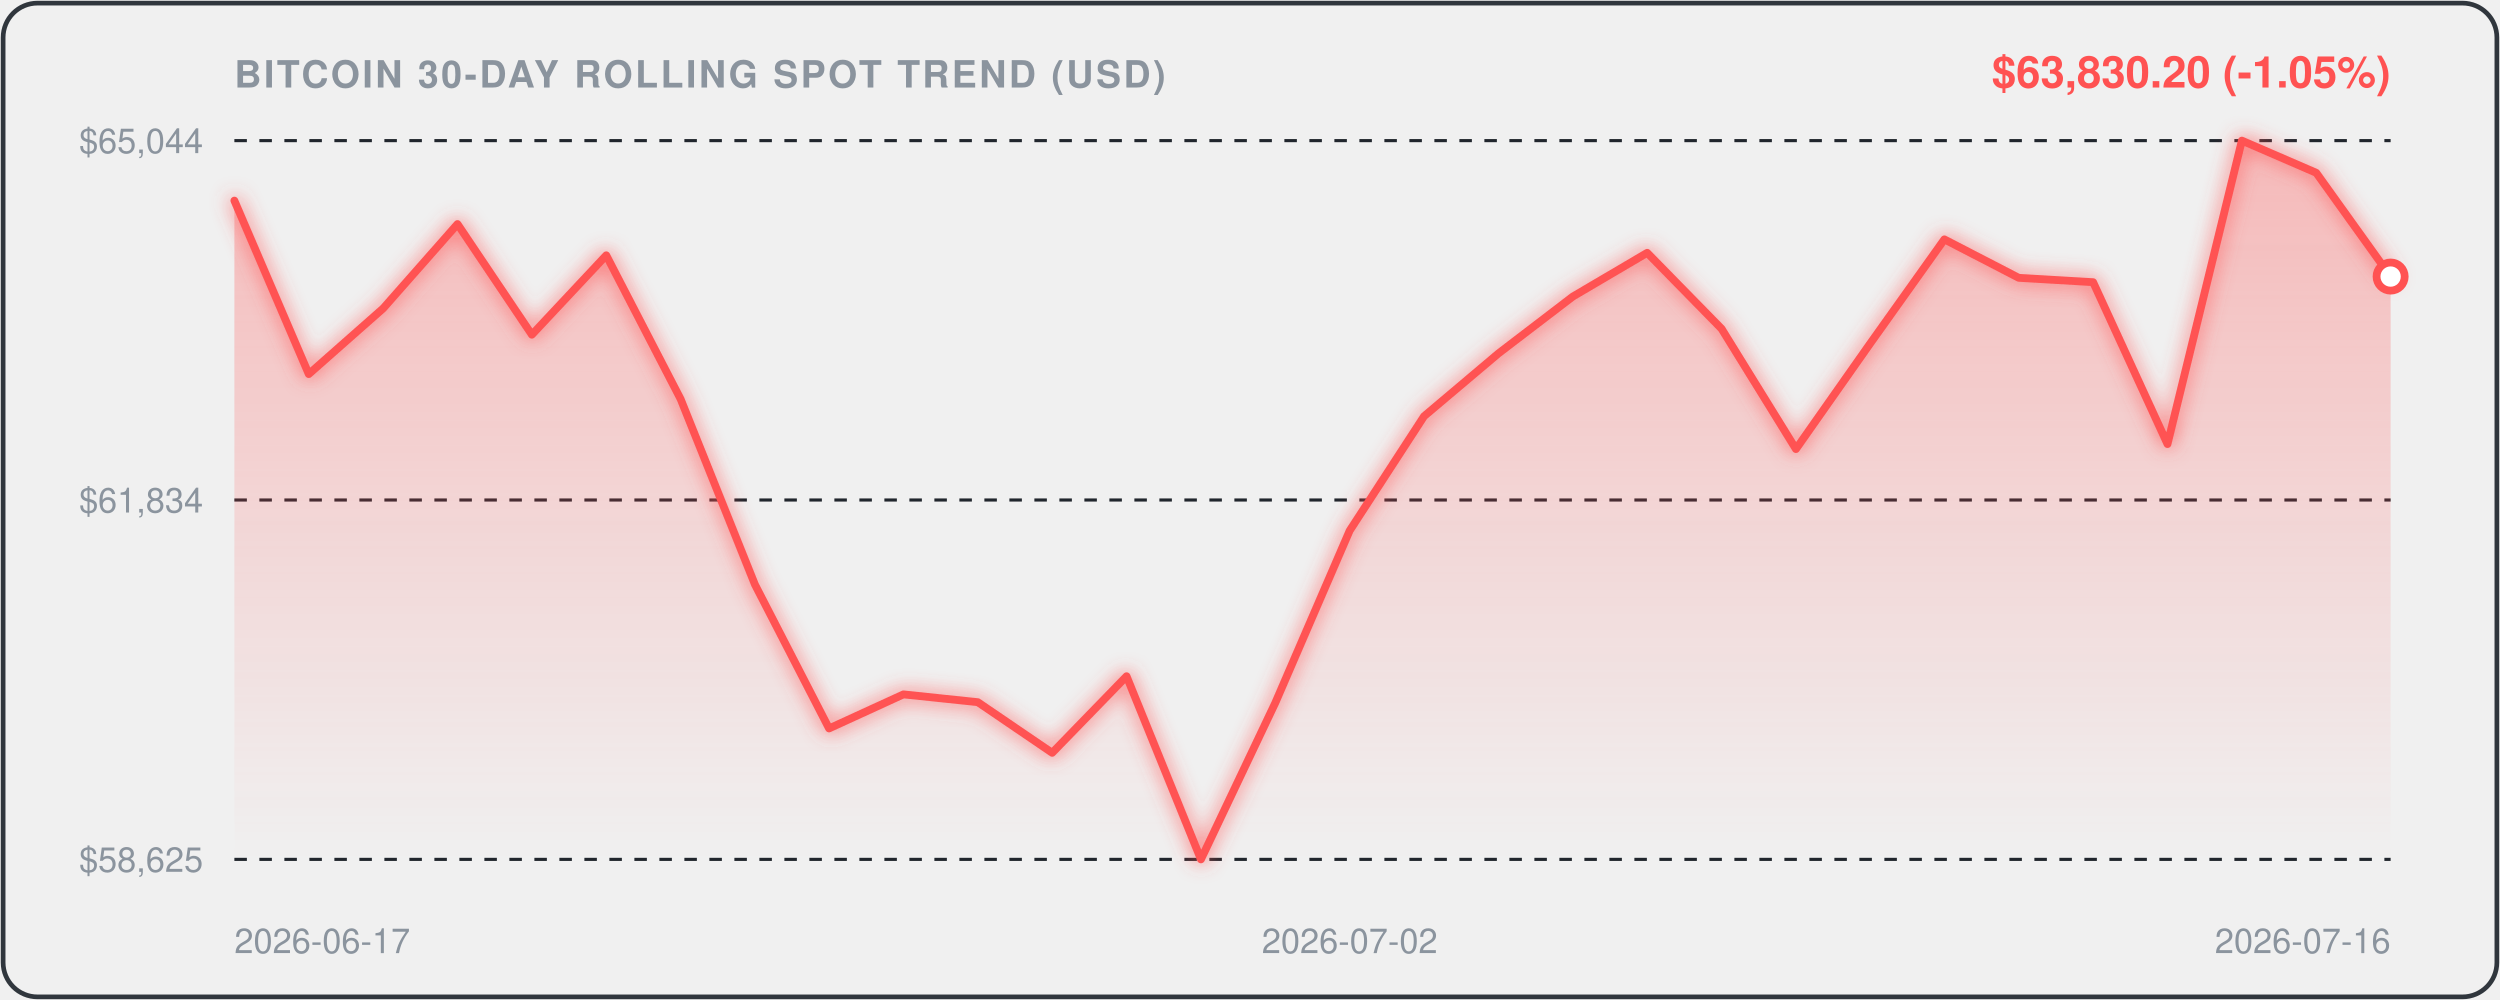
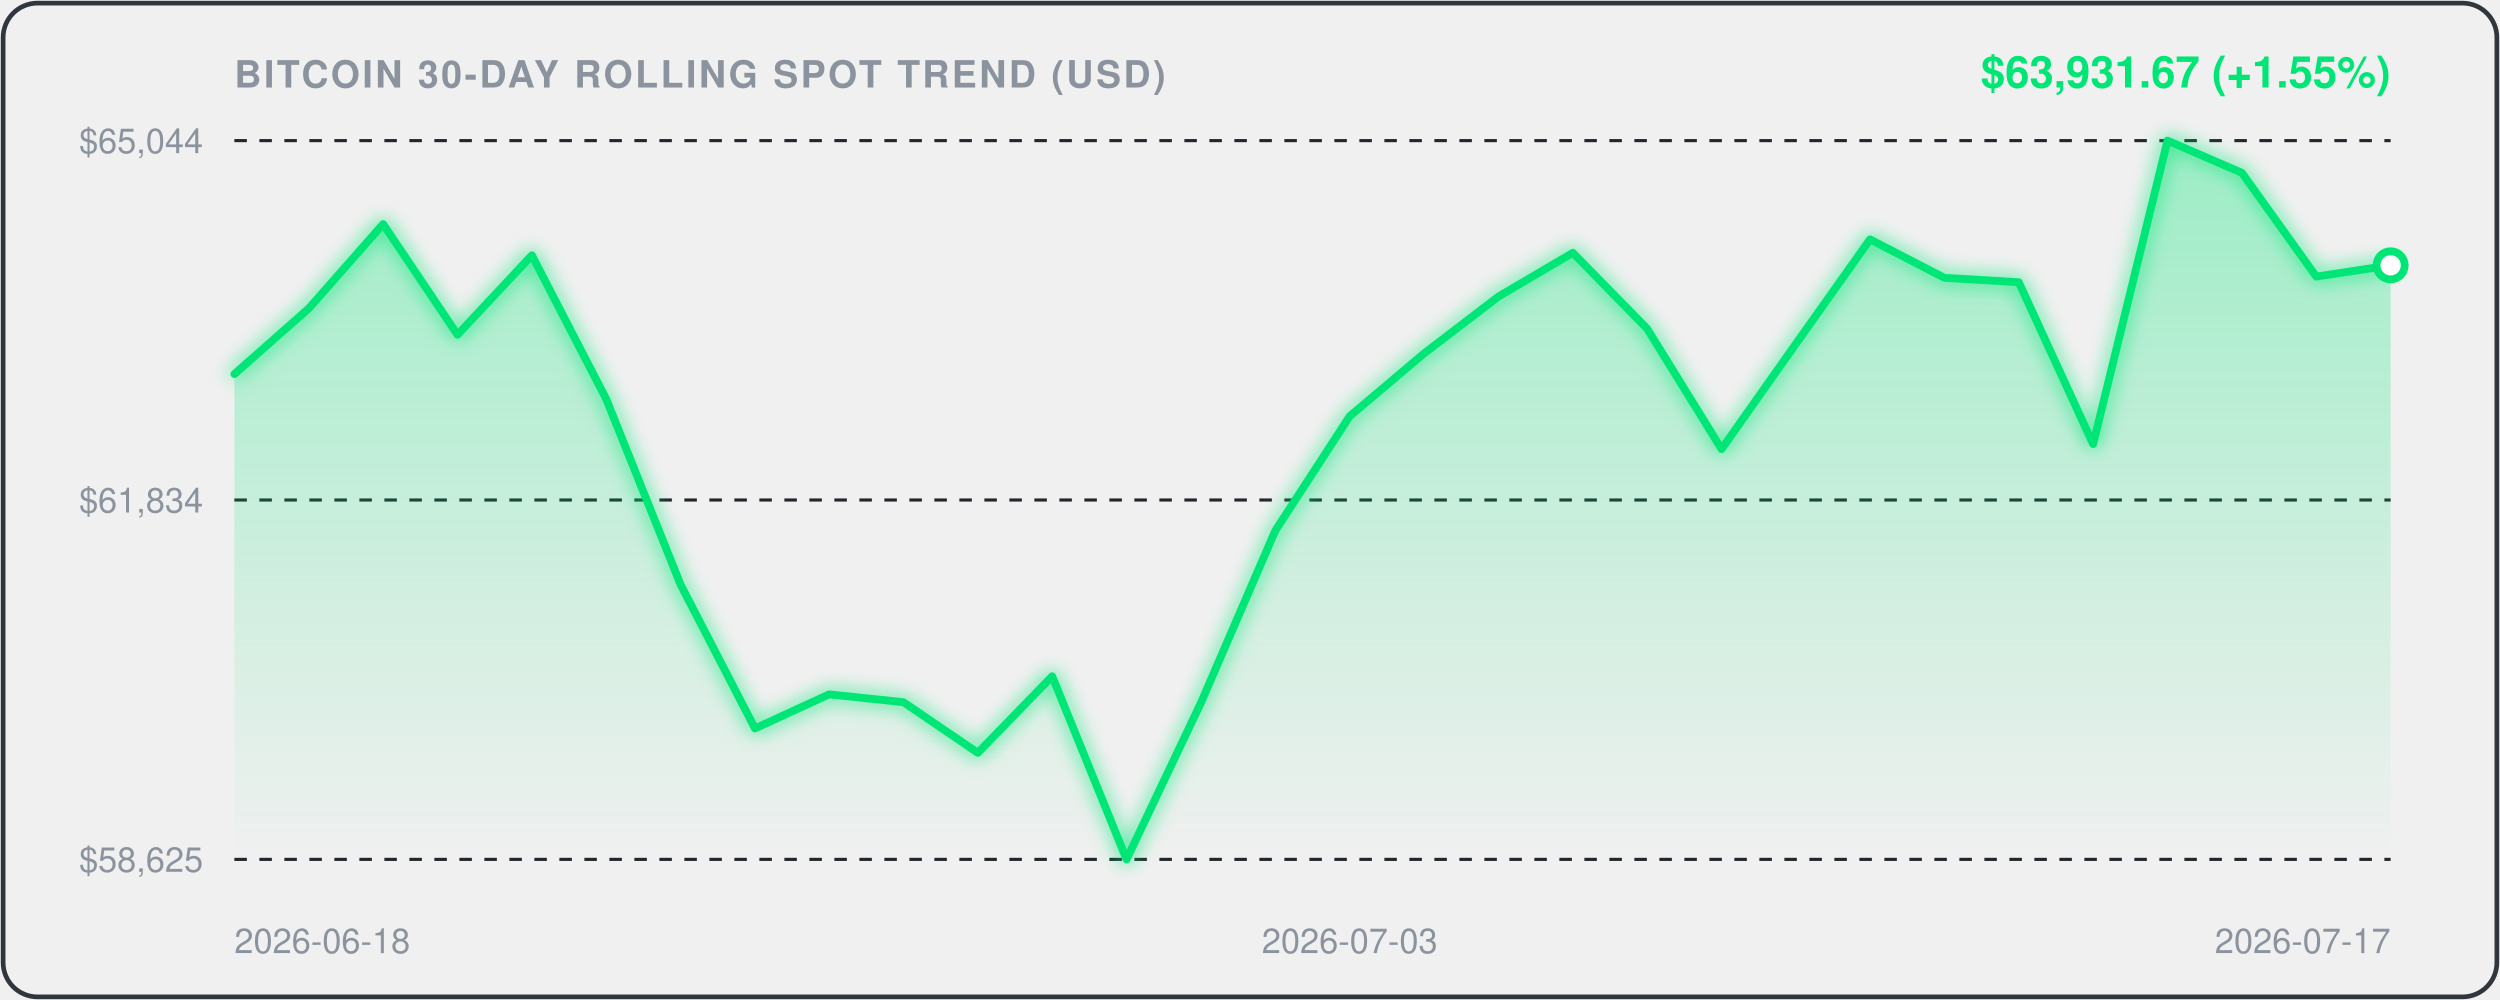
<svg xmlns="http://www.w3.org/2000/svg" viewBox="0 0 800 320" width="100%" height="100%" style="background:#0d1117;border-radius:12px;font-family:-apple-system,BlinkMacSystemFont,'Segoe UI',Helvetica,Arial,sans-serif;">
  <defs>
    <linearGradient id="areaGrad" x1="0" y1="0" x2="0" y2="1">
-       <stop offset="0%" stop-color="rgba(255, 82, 82, 0.35)" />
-       <stop offset="100%" stop-color="rgba(255, 82, 82, 0.0)" />
+       <stop offset="0%" stop-color="rgba(0, 230, 118, 0.35)" />
+       <stop offset="100%" stop-color="rgba(0, 230, 118, 0.0)" />
    </linearGradient>
    <filter id="glow" x="-20%" y="-20%" width="140%" height="140%">
      <feGaussianBlur stdDeviation="3" result="blur" />
      <feComposite in="SourceGraphic" in2="blur" operator="over" />
    </filter>
  </defs>
  <rect x="1" y="1" width="798" height="318" rx="11" fill="none" stroke="#30363d" stroke-width="1.5" />
  <text x="75" y="28" fill="#8b949e" font-size="12" font-weight="600" letter-spacing="0.8">BITCOIN 30-DAY ROLLING SPOT TREND (USD)</text>
-   <text x="765" y="28" text-anchor="end" fill="#FF5252" font-size="14" font-weight="700">$63,830.20 (-1.05%)</text>
+   <text x="765" y="28" text-anchor="end" fill="#00E676" font-size="14" font-weight="700">$63,931.67 (+1.55%)</text>
  <line x1="75" y1="45" x2="765" y2="45" stroke="#21262d" stroke-width="1" stroke-dasharray="4,4" />
  <text x="65" y="49" text-anchor="end" fill="#8b949e" font-size="11">$65,044</text>
  <line x1="75" y1="160.0" x2="765" y2="160.0" stroke="#21262d" stroke-width="1" stroke-dasharray="4,4" />
  <text x="65" y="164.0" text-anchor="end" fill="#8b949e" font-size="11">$61,834</text>
  <line x1="75" y1="275" x2="765" y2="275" stroke="#21262d" stroke-width="1" stroke-dasharray="4,4" />
  <text x="65" y="279" text-anchor="end" fill="#8b949e" font-size="11">$58,625</text>
-   <path d="M 75.0,64.2 L 98.8,119.7 L 122.6,98.7 L 146.4,71.7 L 170.2,107.1 L 194.0,81.7 L 217.8,127.7 L 241.6,187.1 L 265.3,233.1 L 289.1,222.2 L 312.9,224.7 L 336.7,240.9 L 360.5,216.4 L 384.3,275.0 L 408.1,224.9 L 431.9,169.8 L 455.7,133.2 L 479.5,113.1 L 503.3,94.9 L 527.1,80.9 L 550.9,105.2 L 574.7,143.7 L 598.4,110.0 L 622.2,76.6 L 646.0,88.9 L 669.8,90.3 L 693.6,142.1 L 717.4,45.0 L 741.2,55.3 L 765.0,88.5 L 765.0,275.0 L 75.0,275.0 Z" fill="url(#areaGrad)" />
-   <path d="M 75.0,64.2 L 98.8,119.7 L 122.6,98.7 L 146.4,71.7 L 170.2,107.1 L 194.0,81.7 L 217.8,127.7 L 241.6,187.1 L 265.3,233.1 L 289.1,222.2 L 312.9,224.7 L 336.7,240.9 L 360.5,216.4 L 384.3,275.0 L 408.1,224.9 L 431.9,169.8 L 455.7,133.2 L 479.5,113.1 L 503.3,94.9 L 527.1,80.9 L 550.9,105.2 L 574.7,143.7 L 598.4,110.0 L 622.2,76.6 L 646.0,88.9 L 669.8,90.3 L 693.6,142.1 L 717.4,45.0 L 741.2,55.3 L 765.0,88.5" fill="none" stroke="#FF5252" stroke-width="2.5" stroke-linecap="round" stroke-linejoin="round" filter="url(#glow)" />
-   <circle cx="765.0" cy="88.5" r="4.5" fill="#ffffff" stroke="#FF5252" stroke-width="2.5" />
-   <text x="75.0" y="305" fill="#8b949e" font-size="11" text-anchor="start">2026-06-17</text>
-   <text x="431.9" y="305" fill="#8b949e" font-size="11" text-anchor="middle">2026-07-02</text>
-   <text x="765.0" y="305" fill="#8b949e" font-size="11" text-anchor="end">2026-07-16</text>
+   <path d="M 75.0,119.7 L 98.8,98.7 L 122.6,71.7 L 146.4,107.1 L 170.2,81.7 L 194.0,127.7 L 217.8,187.1 L 241.6,233.1 L 265.3,222.2 L 289.1,224.7 L 312.9,240.9 L 336.7,216.4 L 360.5,275.0 L 384.3,224.9 L 408.1,169.8 L 431.9,133.2 L 455.7,113.1 L 479.5,94.9 L 503.3,80.9 L 527.1,105.2 L 550.9,143.7 L 574.7,110.0 L 598.4,76.6 L 622.2,88.9 L 646.0,90.3 L 669.8,142.1 L 693.6,45.0 L 717.4,55.3 L 741.2,88.5 L 765.0,84.9 L 765.0,275.0 L 75.0,275.0 Z" fill="url(#areaGrad)" />
+   <path d="M 75.0,119.7 L 98.8,98.7 L 122.6,71.7 L 146.4,107.1 L 170.2,81.7 L 194.0,127.7 L 217.8,187.1 L 241.6,233.1 L 265.3,222.2 L 289.1,224.7 L 312.9,240.9 L 336.7,216.4 L 360.5,275.0 L 384.3,224.9 L 408.1,169.8 L 431.9,133.2 L 455.7,113.1 L 479.5,94.9 L 503.3,80.9 L 527.1,105.2 L 550.9,143.7 L 574.7,110.0 L 598.4,76.6 L 622.2,88.9 L 646.0,90.3 L 669.8,142.1 L 693.6,45.0 L 717.4,55.3 L 741.2,88.5 L 765.0,84.9" fill="none" stroke="#00E676" stroke-width="2.5" stroke-linecap="round" stroke-linejoin="round" filter="url(#glow)" />
+   <circle cx="765.0" cy="84.9" r="4.5" fill="#ffffff" stroke="#00E676" stroke-width="2.5" />
+   <text x="75.0" y="305" fill="#8b949e" font-size="11" text-anchor="start">2026-06-18</text>
+   <text x="431.9" y="305" fill="#8b949e" font-size="11" text-anchor="middle">2026-07-03</text>
+   <text x="765.0" y="305" fill="#8b949e" font-size="11" text-anchor="end">2026-07-17</text>
</svg>
